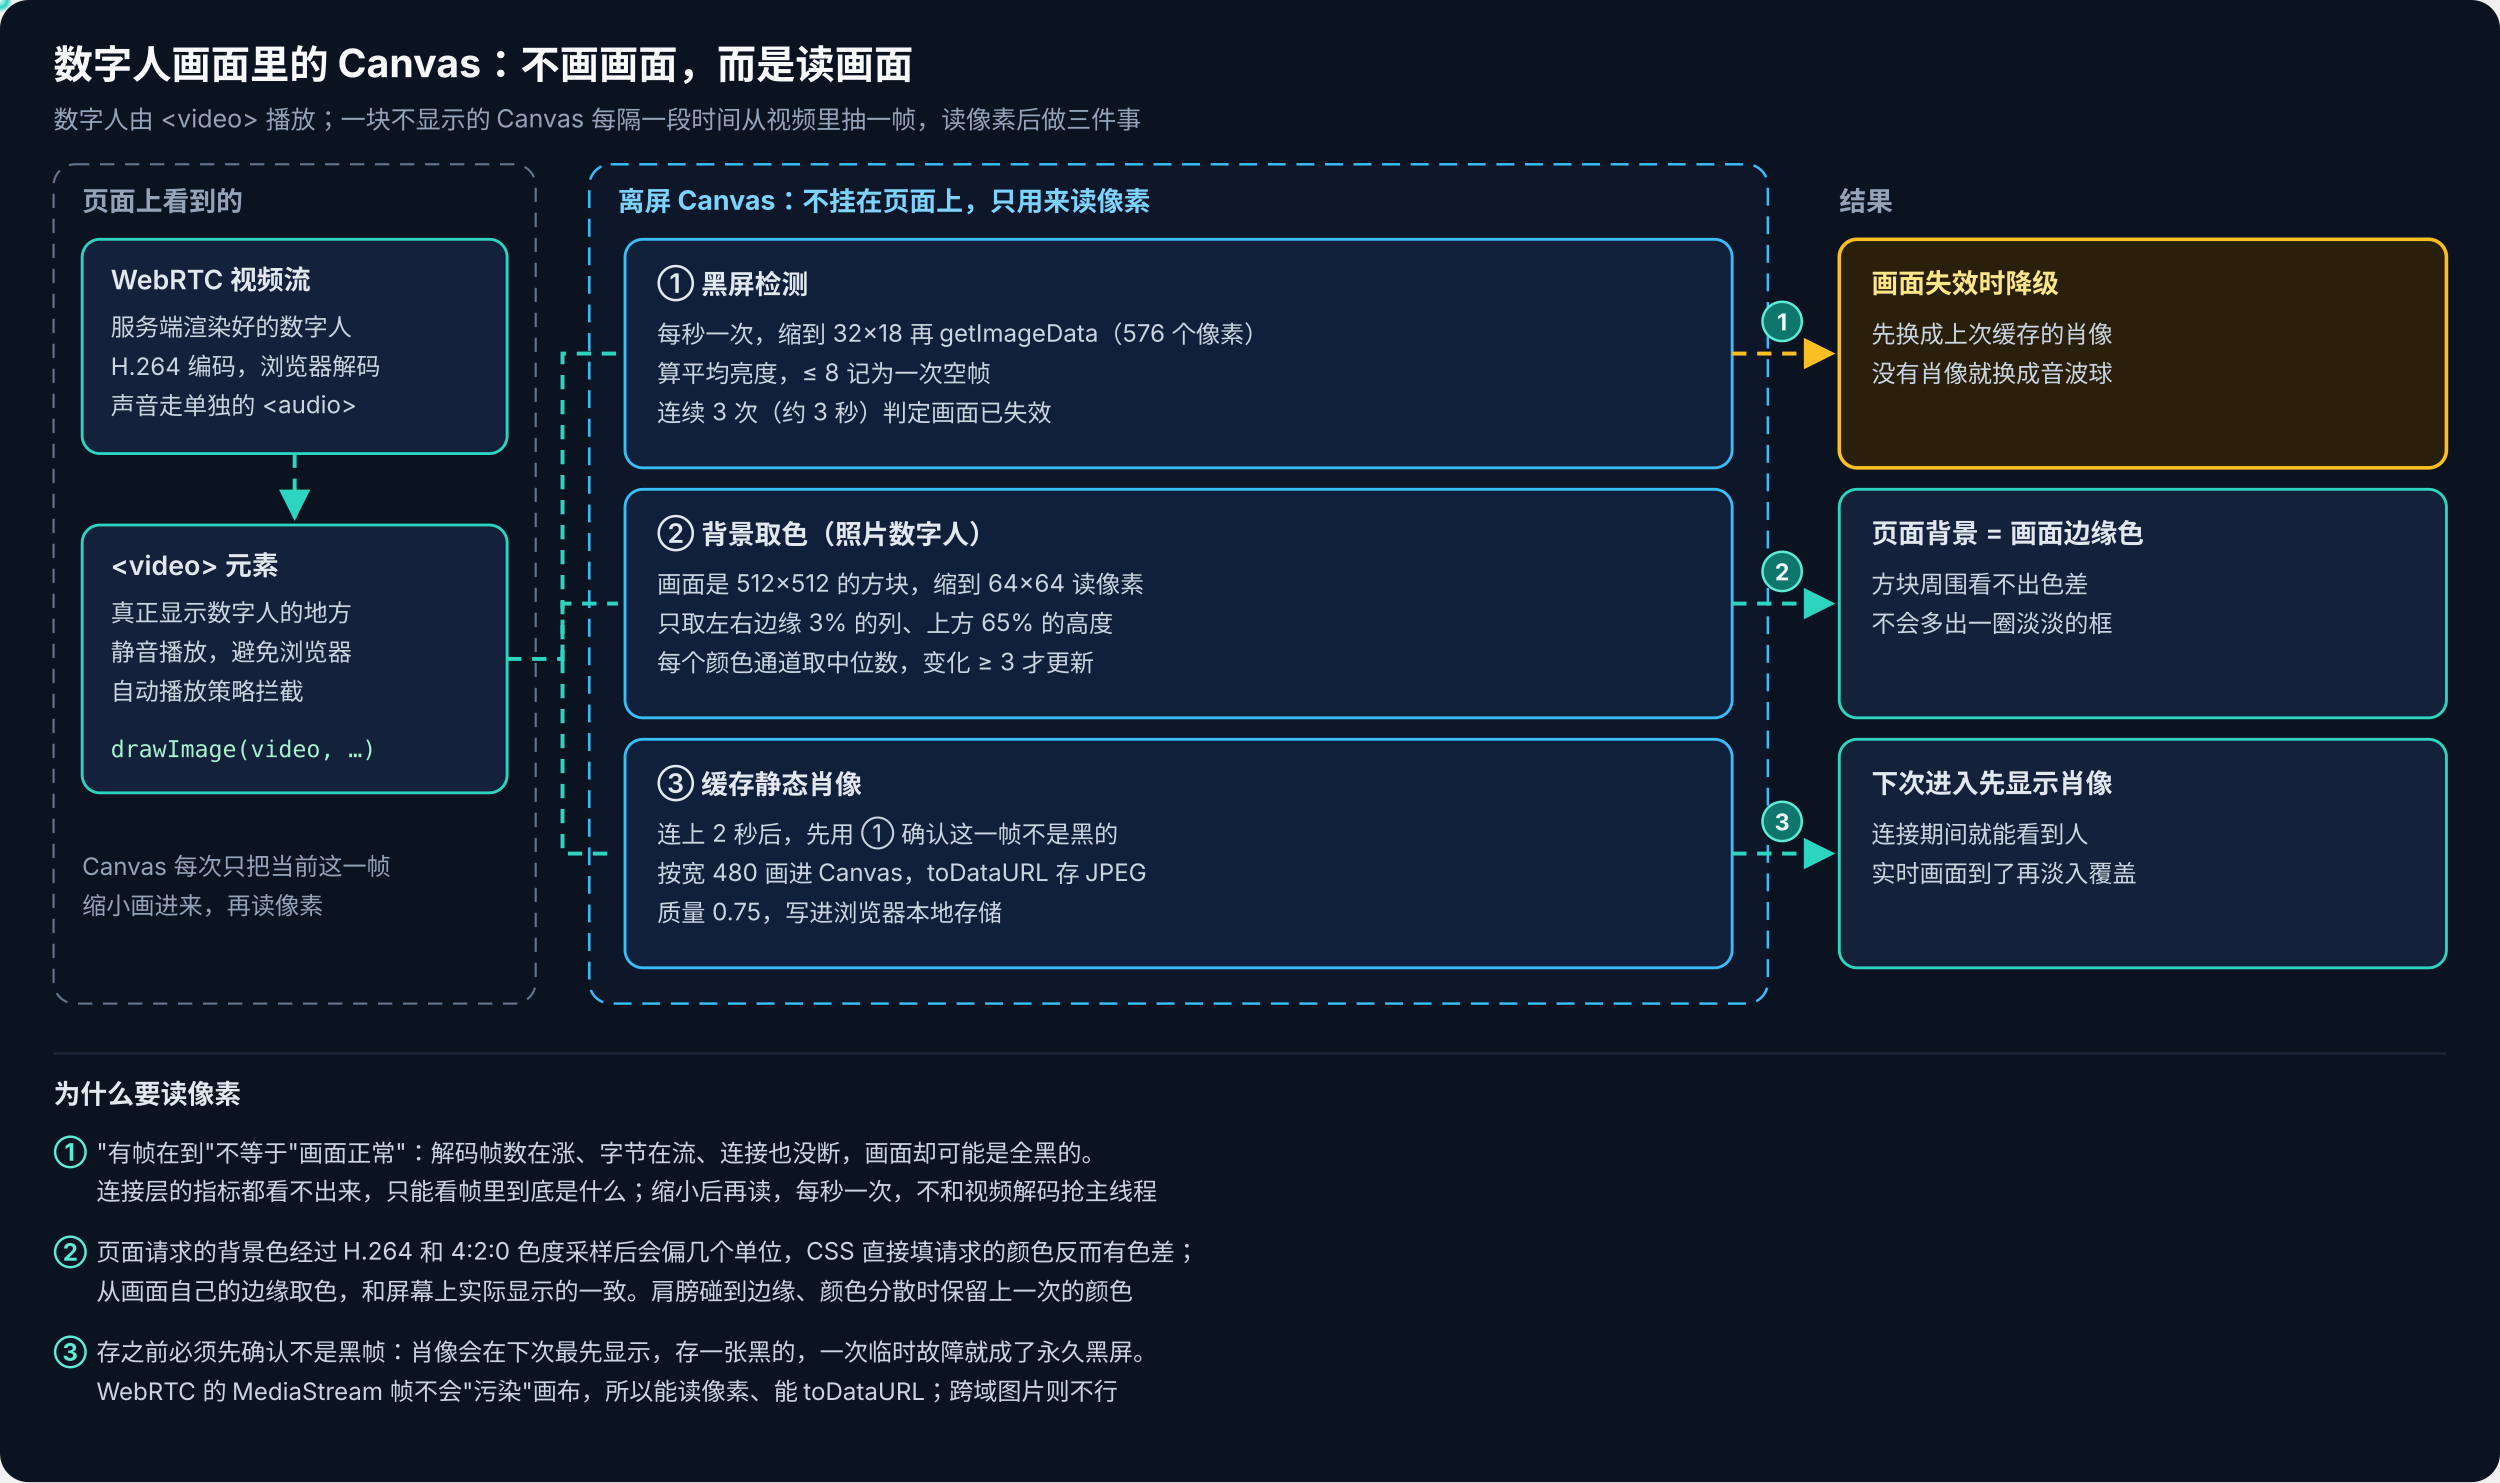
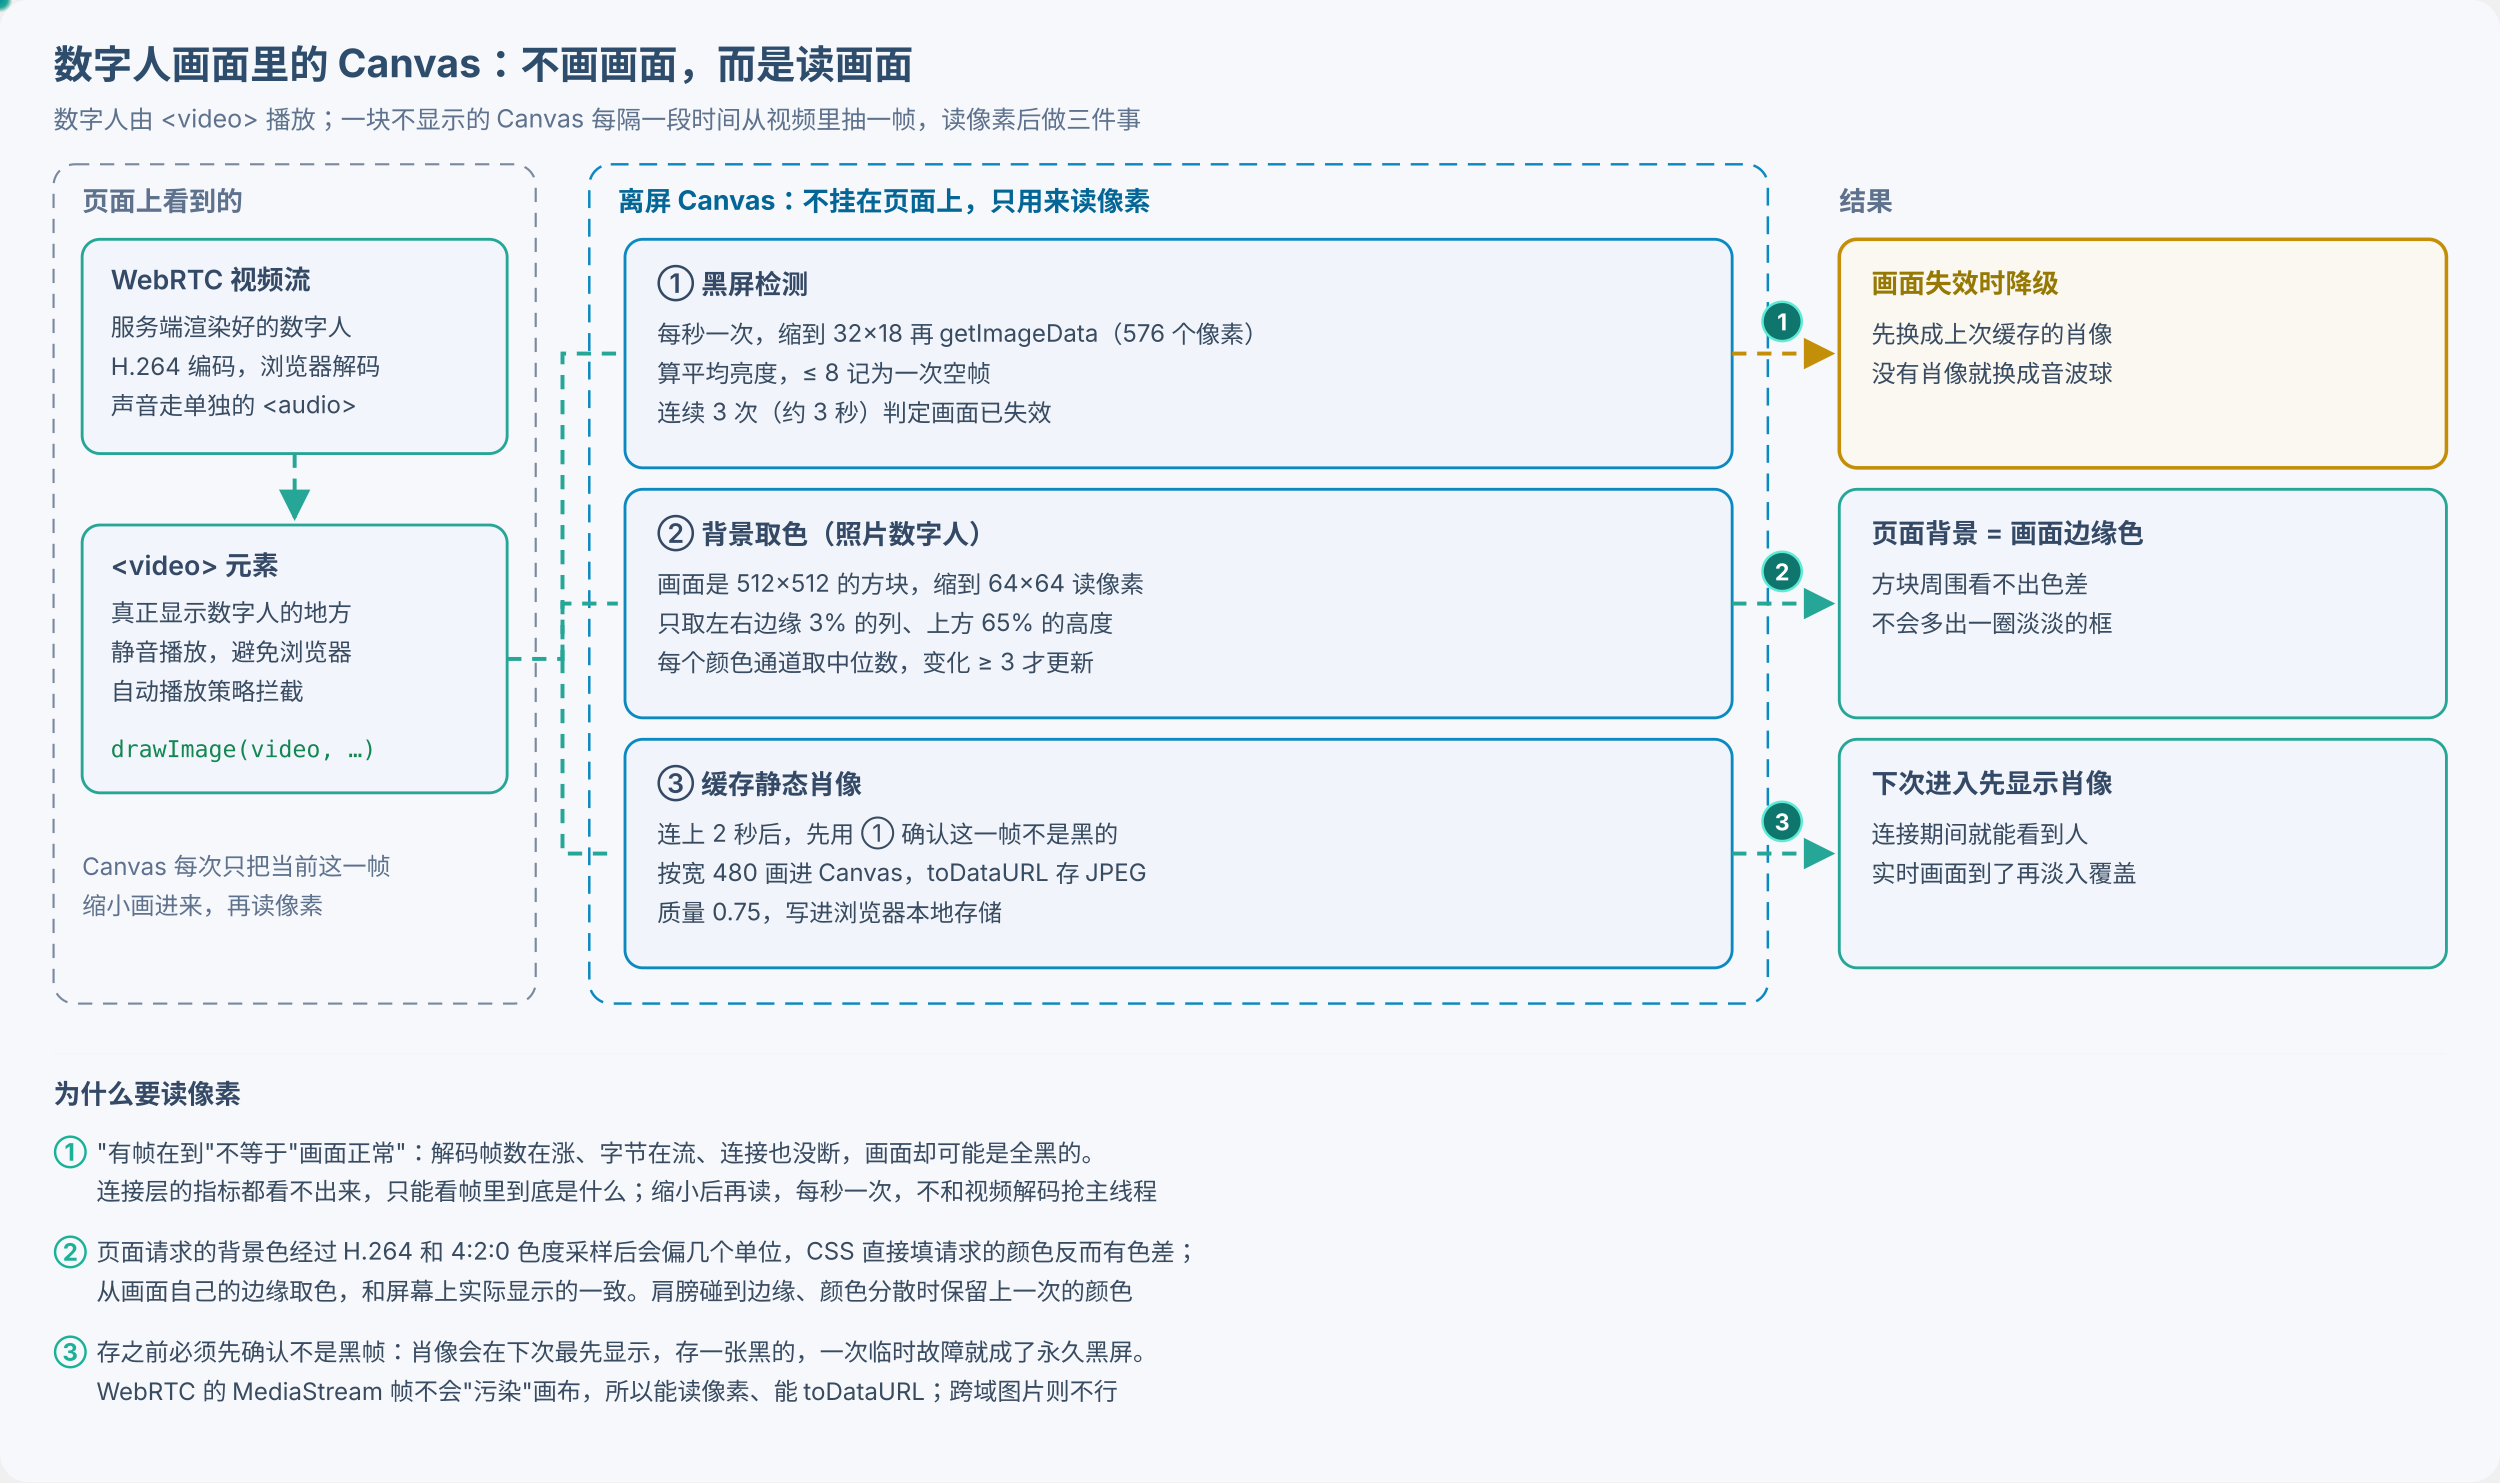
<svg xmlns="http://www.w3.org/2000/svg" viewBox="0 0 1400 830" width="1400" height="830" font-family="-apple-system, 'PingFang SC', 'Microsoft YaHei', 'Segoe UI', sans-serif">
  <defs>
    <marker id="arr" viewBox="0 0 10 10" refX="9" refY="5" markerWidth="8" markerHeight="8" orient="auto-start-reverse">
-       <path d="M0,0 L10,5 L0,10 z" fill="#2dd4bf" />
+       <path d="M0,0 L10,5 L0,10 z" fill="#26a696" />
    </marker>
    <marker id="arrA" viewBox="0 0 10 10" refX="9" refY="5" markerWidth="8" markerHeight="8" orient="auto-start-reverse">
-       <path d="M0,0 L10,5 L0,10 z" fill="#fbbf24" />
+       <path d="M0,0 L10,5 L0,10 z" fill="#c38f09" />
    </marker>
    <radialGradient id="dot" cx="50%" cy="50%" r="50%">
-       <stop offset="0%" stop-color="#ecfeff" />
-       <stop offset="60%" stop-color="#2dd4bf" />
-       <stop offset="100%" stop-color="#2dd4bf" stop-opacity="0" />
+       <stop offset="0%" stop-color="#009199" />
+       <stop offset="60%" stop-color="#26a696" />
+       <stop offset="100%" stop-color="#26a696" stop-opacity="0" />
    </radialGradient>
    <style>
-       .bg { fill: #0b1220; }
-       .zone { fill: #0d1729; stroke: #38bdf8; stroke-width: 1.4; stroke-dasharray: 10 6; }
-       .zoneG { fill: none; stroke: #64748b; stroke-width: 1.2; stroke-dasharray: 8 6; }
-       .box { fill: #13213a; stroke: #2dd4bf; stroke-width: 1.6; }
-       .boxB { fill: #10203a; stroke: #38bdf8; stroke-width: 1.6; }
-       .boxA { fill: #2a1f0b; stroke: #fbbf24; stroke-width: 2; animation: pulse 2.4s ease-in-out infinite; }
-       .zl { fill: #7dd3fc; font-size: 15px; font-weight: 700; }
-       .zlG { fill: #94a3b8; font-size: 15px; font-weight: 700; }
-       .h { fill: #e2e8f0; font-size: 15px; font-weight: 600; }
-       .hA { fill: #fde68a; font-size: 15px; font-weight: 600; }
-       .t { fill: #cbd5e1; font-size: 13.5px; }
-       .tg { fill: #94a3b8; font-size: 13.5px; }
-       .code { fill: #a7f3d0; font-size: 13px; font-family: Menlo, monospace; }
-       .title { fill: #f8fafc; font-size: 22px; font-weight: 700; }
-       .sub { fill: #94a3b8; font-size: 14px; }
-       .flow { fill: none; stroke: #2dd4bf; stroke-width: 2.2; stroke-dasharray: 8 6; animation: dash 1.2s linear infinite; }
-       .flowA { fill: none; stroke: #fbbf24; stroke-width: 2.2; stroke-dasharray: 8 6; animation: dash 1.2s linear infinite; }
+       .bg { fill: #f6f8fb; }
+       .zone { fill: #f6f8fb; stroke: #0c89c0; stroke-width: 1.4; stroke-dasharray: 10 6; }
+       .zoneG { fill: none; stroke: #7a899f; stroke-width: 1.2; stroke-dasharray: 8 6; }
+       .box { fill: #f2f5fb; stroke: #26a696; stroke-width: 1.6; }
+       .boxB { fill: #f1f5fb; stroke: #0c89c0; stroke-width: 1.6; }
+       .boxA { fill: #fbf8f1; stroke: #c38f09; stroke-width: 2; animation: pulse 2.4s ease-in-out infinite; }
+       .zl { fill: #036696; font-size: 15px; font-weight: 700; }
+       .zlG { fill: #5e718d; font-size: 15px; font-weight: 700; }
+       .h { fill: #344965; font-size: 15px; font-weight: 600; }
+       .hA { fill: #967903; font-size: 15px; font-weight: 600; }
+       .t { fill: #384b61; font-size: 13.5px; }
+       .tg { fill: #5e718d; font-size: 13.5px; }
+       .code { fill: #128751; font-size: 13px; font-family: Menlo, monospace; }
+       .title { fill: #2e4c6b; font-size: 22px; font-weight: 700; }
+       .sub { fill: #5e718d; font-size: 14px; }
+       .flow { fill: none; stroke: #26a696; stroke-width: 2.2; stroke-dasharray: 8 6; animation: dash 1.2s linear infinite; }
+       .flowA { fill: none; stroke: #c38f09; stroke-width: 2.2; stroke-dasharray: 8 6; animation: dash 1.2s linear infinite; }
      .badge { fill: #0f766e; stroke: #5eead4; stroke-width: 1.4; }
-       .bn { fill: #f0fdfa; font-size: 13px; font-weight: 700; text-anchor: middle; }
-       .legH { fill: #e2e8f0; font-size: 15px; font-weight: 600; }
-       .leg { fill: #cbd5e1; font-size: 13.5px; }
-       .legK { fill: #5eead4; font-size: 13.5px; font-weight: 700; }
+       .bn { fill:#ffffff; font-size: 13px; font-weight: 700; text-anchor: middle; }
+       .legH { fill: #344965; font-size: 15px; font-weight: 600; }
+       .leg { fill: #384b61; font-size: 13.5px; }
+       .legK { fill: #1bb199; font-size: 13.5px; font-weight: 700; }
      @keyframes dash { to { stroke-dashoffset: -28; } }
      @keyframes pulse { 0%,100% { stroke-opacity: 1; } 50% { stroke-opacity: 0.35; } }
    </style>
  </defs>
  <rect class="bg" width="1400" height="830" rx="16" />
  <text class="title" x="30" y="44">数字人画面里的 Canvas：不画画面，而是读画面</text>
  <text class="sub" x="30" y="72">数字人由 &lt;video&gt; 播放；一块不显示的 Canvas 每隔一段时间从视频里抽一帧，读像素后做三件事</text>
  <rect class="zoneG" x="30" y="92" width="270" height="470" rx="12" />
  <text class="zlG" x="46" y="118">页面上看到的</text>
  <rect class="box" x="46" y="134" width="238" height="120" rx="10" />
  <text class="h" x="62" y="162">WebRTC 视频流</text>
  <text class="t" x="62" y="188">服务端渲染好的数字人</text>
  <text class="t" x="62" y="210">H.264 编码，浏览器解码</text>
  <text class="t" x="62" y="232">声音走单独的 &lt;audio&gt;</text>
  <path class="flow" d="M165 254 V290" marker-end="url(#arr)" />
  <rect class="box" x="46" y="294" width="238" height="150" rx="10" />
  <text class="h" x="62" y="322">&lt;video&gt; 元素</text>
  <text class="t" x="62" y="348">真正显示数字人的地方</text>
  <text class="t" x="62" y="370">静音播放，避免浏览器</text>
  <text class="t" x="62" y="392">自动播放策略拦截</text>
  <text class="code" x="62" y="424">drawImage(video, …)</text>
  <text class="tg" x="46" y="490">Canvas 每次只把当前这一帧</text>
  <text class="tg" x="46" y="512">缩小画进来，再读像素</text>
  <rect class="zone" x="330" y="92" width="660" height="470" rx="12" />
  <text class="zl" x="346" y="118">离屏 Canvas：不挂在页面上，只用来读像素</text>
  <rect class="boxB" x="350" y="134" width="620" height="128" rx="10" />
  <text class="h" x="368" y="164">① 黑屏检测</text>
  <text class="t" x="368" y="192">每秒一次，缩到 32×18 再 getImageData（576 个像素）</text>
  <text class="t" x="368" y="214">算平均亮度，≤ 8 记为一次空帧</text>
  <text class="t" x="368" y="236">连续 3 次（约 3 秒）判定画面已失效</text>
  <path id="r1" class="flowA" d="M970 198 H1026" marker-end="url(#arrA)" />
  <rect class="boxA" x="1030" y="134" width="340" height="128" rx="10" />
  <text class="hA" x="1048" y="164">画面失效时降级</text>
  <text class="t" x="1048" y="192">先换成上次缓存的肖像</text>
  <text class="t" x="1048" y="214">没有肖像就换成音波球</text>
  <circle class="badge" cx="998" cy="180" r="11" />
  <text class="bn" x="998" y="185">1</text>
  <rect class="boxB" x="350" y="274" width="620" height="128" rx="10" />
  <text class="h" x="368" y="304">② 背景取色（照片数字人）</text>
  <text class="t" x="368" y="332">画面是 512×512 的方块，缩到 64×64 读像素</text>
  <text class="t" x="368" y="354">只取左右边缘 3% 的列、上方 65% 的高度</text>
  <text class="t" x="368" y="376">每个颜色通道取中位数，变化 ≥ 3 才更新</text>
  <path id="r2" class="flow" d="M970 338 H1026" marker-end="url(#arr)" />
  <rect class="box" x="1030" y="274" width="340" height="128" rx="10" />
  <text class="h" x="1048" y="304">页面背景 = 画面边缘色</text>
  <text class="t" x="1048" y="332">方块周围看不出色差</text>
  <text class="t" x="1048" y="354">不会多出一圈淡淡的框</text>
  <circle class="badge" cx="998" cy="320" r="11" />
  <text class="bn" x="998" y="325">2</text>
  <rect class="boxB" x="350" y="414" width="620" height="128" rx="10" />
  <text class="h" x="368" y="444">③ 缓存静态肖像</text>
  <text class="t" x="368" y="472">连上 2 秒后，先用 ① 确认这一帧不是黑的</text>
  <text class="t" x="368" y="494">按宽 480 画进 Canvas，toDataURL 存 JPEG</text>
  <text class="t" x="368" y="516">质量 0.75，写进浏览器本地存储</text>
  <path id="r3" class="flow" d="M970 478 H1026" marker-end="url(#arr)" />
  <rect class="box" x="1030" y="414" width="340" height="128" rx="10" />
  <text class="h" x="1048" y="444">下次进入先显示肖像</text>
  <text class="t" x="1048" y="472">连接期间就能看到人</text>
  <text class="t" x="1048" y="494">实时画面到了再淡入覆盖</text>
  <circle class="badge" cx="998" cy="460" r="11" />
  <text class="bn" x="998" y="465">3</text>
  <path id="vin" class="flow" d="M284 369 H315 V198 H346" />
  <path class="flow" d="M315 369 V338 H346" />
  <path class="flow" d="M315 369 V478 H346" />
  <circle r="7" fill="url(#dot)">
    <animateMotion dur="2.4s" repeatCount="indefinite">
      <mpath href="#vin" />
    </animateMotion>
  </circle>
  <text class="zlG" x="1030" y="118">结果</text>
-   <line x1="30" y1="590" x2="1370" y2="590" stroke="#1e293b" stroke-width="1.2" />
+   <line x1="30" y1="590" x2="1370" y2="590" stroke="#f3f5f9" stroke-width="1.2" />
  <text class="legH" x="30" y="618">为什么要读像素</text>
  <text class="legK" x="30" y="650">①</text>
  <text class="leg" x="54" y="650">"有帧在到"不等于"画面正常"：解码帧数在涨、字节在流、连接也没断，画面却可能是全黑的。</text>
  <text class="leg" x="54" y="672">连接层的指标都看不出来，只能看帧里到底是什么；缩小后再读，每秒一次，不和视频解码抢主线程</text>
  <text class="legK" x="30" y="706">②</text>
  <text class="leg" x="54" y="706">页面请求的背景色经过 H.264 和 4:2:0 色度采样后会偏几个单位，CSS 直接填请求的颜色反而有色差；</text>
  <text class="leg" x="54" y="728">从画面自己的边缘取色，和屏幕上实际显示的一致。肩膀碰到边缘、颜色分散时保留上一次的颜色</text>
  <text class="legK" x="30" y="762">③</text>
  <text class="leg" x="54" y="762">存之前必须先确认不是黑帧：肖像会在下次最先显示，存一张黑的，一次临时故障就成了永久黑屏。</text>
  <text class="leg" x="54" y="784">WebRTC 的 MediaStream 帧不会"污染"画布，所以能读像素、能 toDataURL；跨域图片则不行</text>
</svg>
